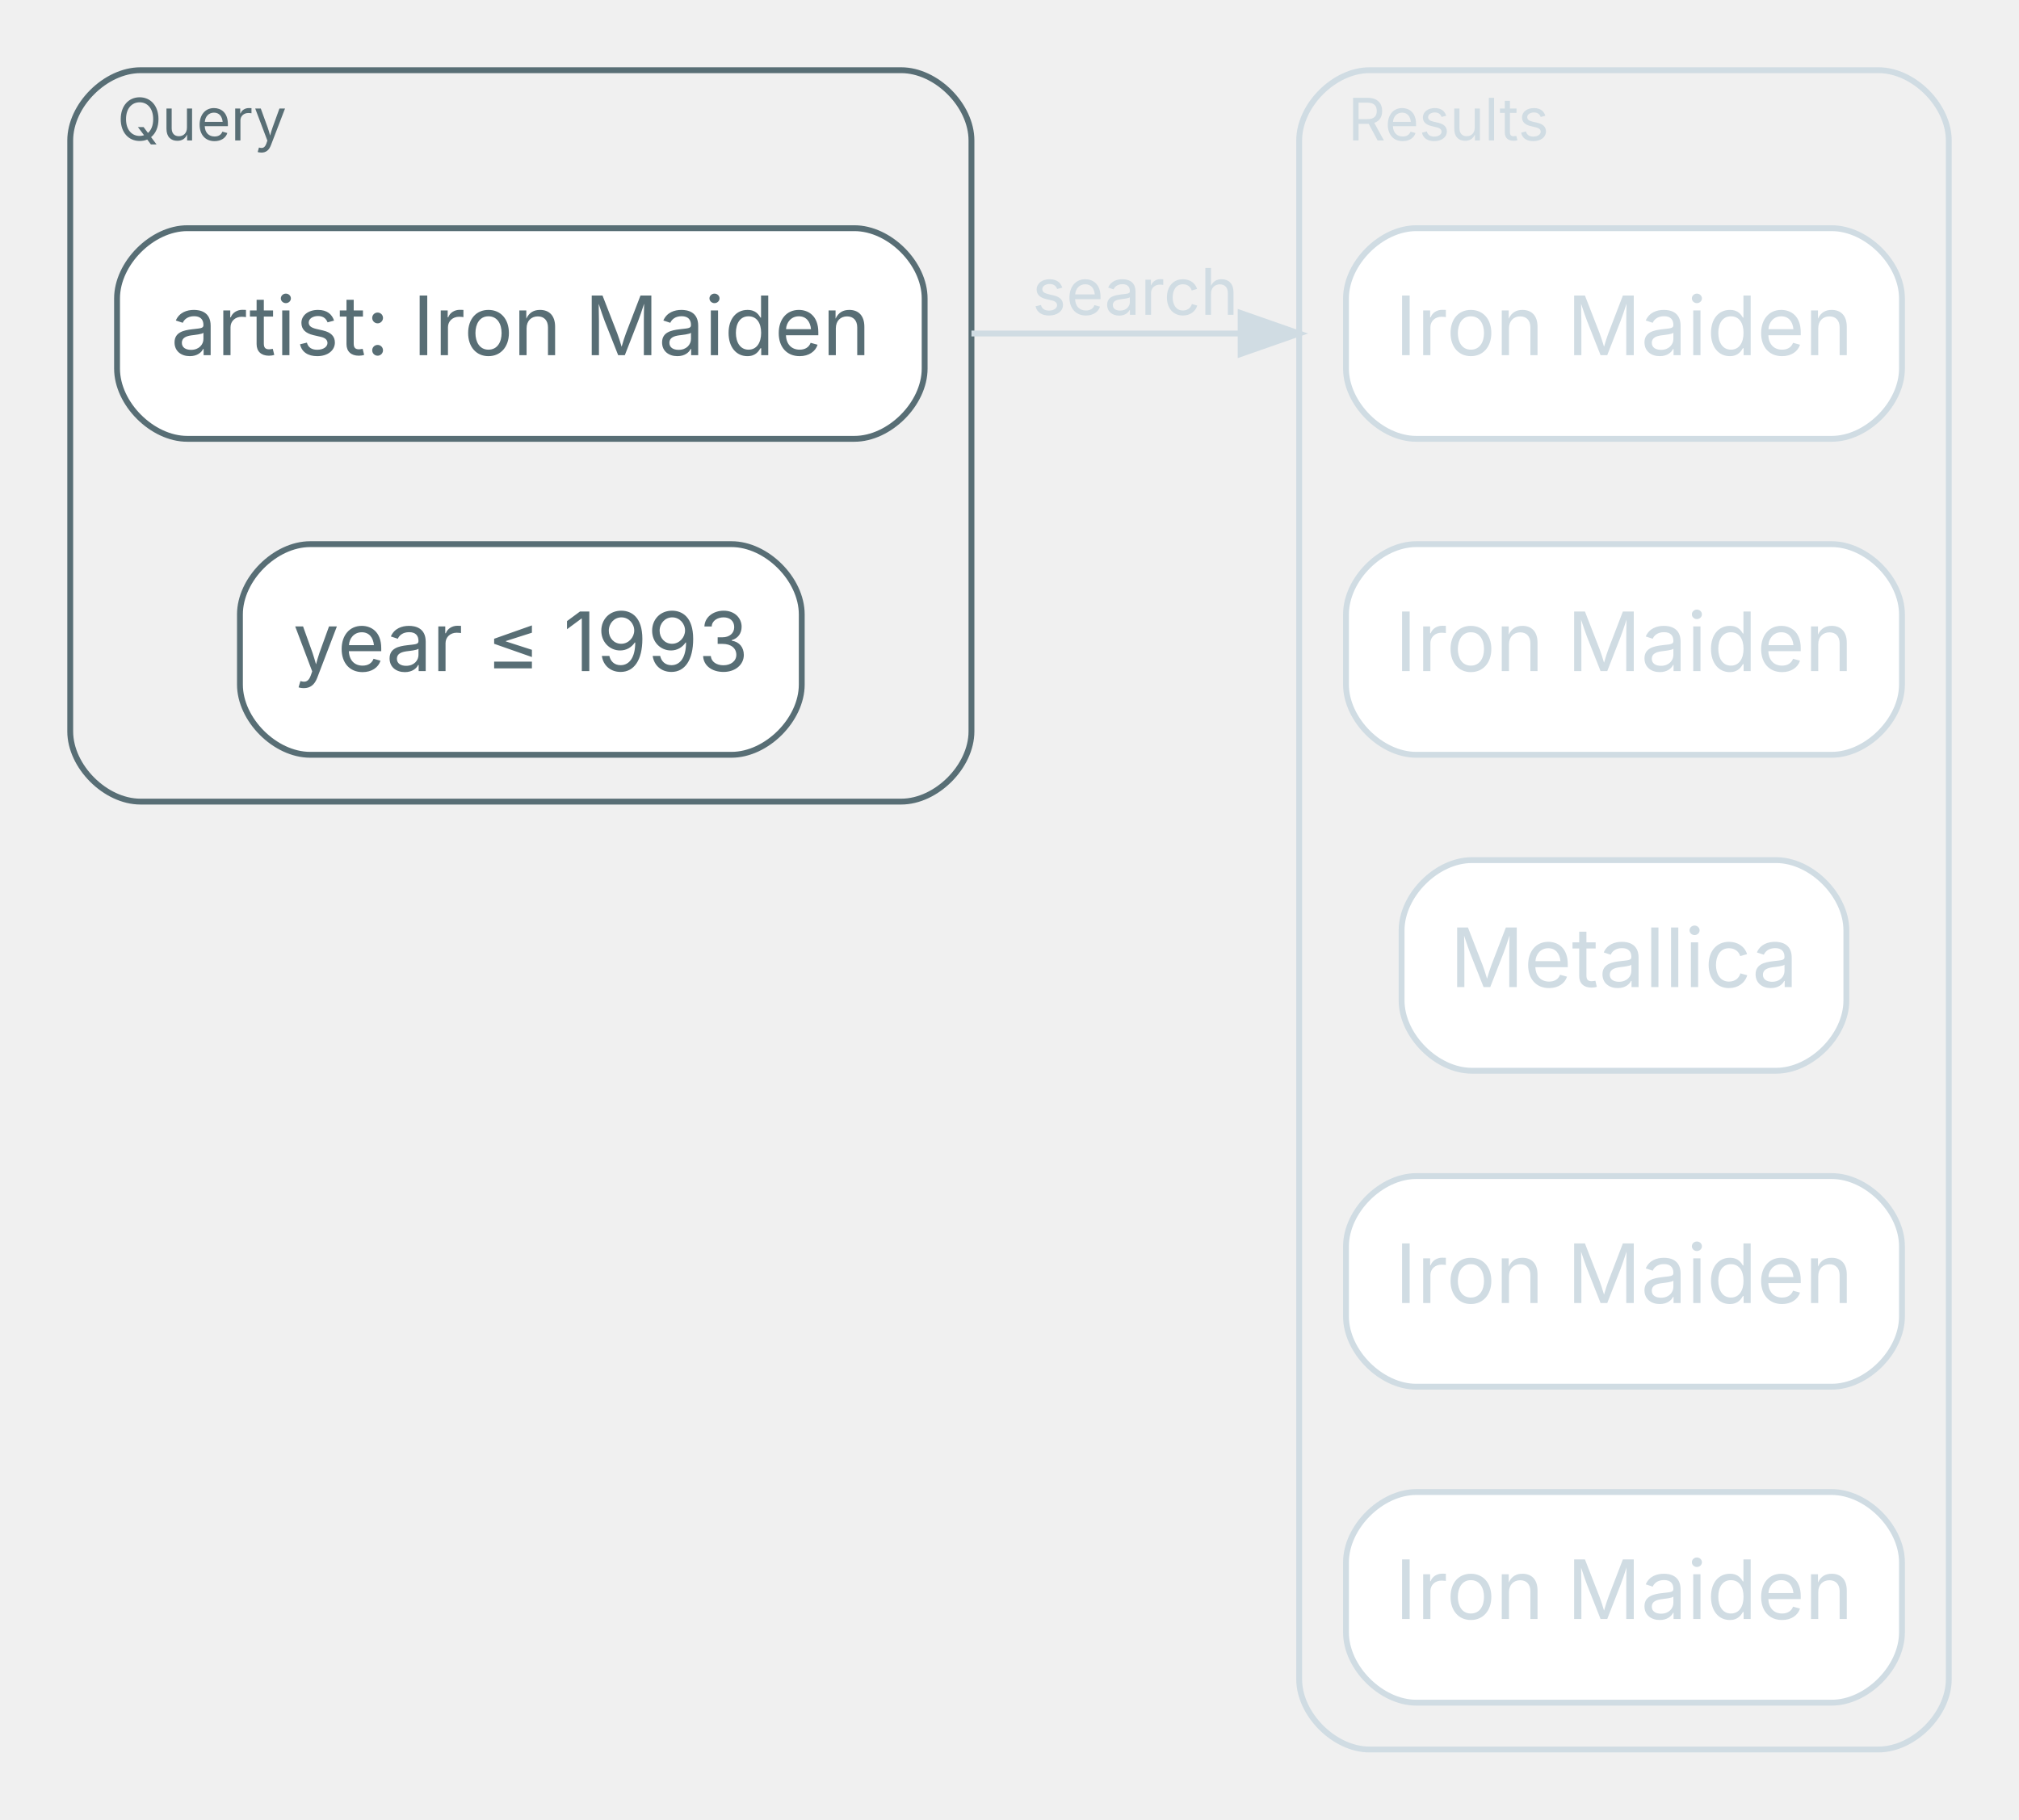
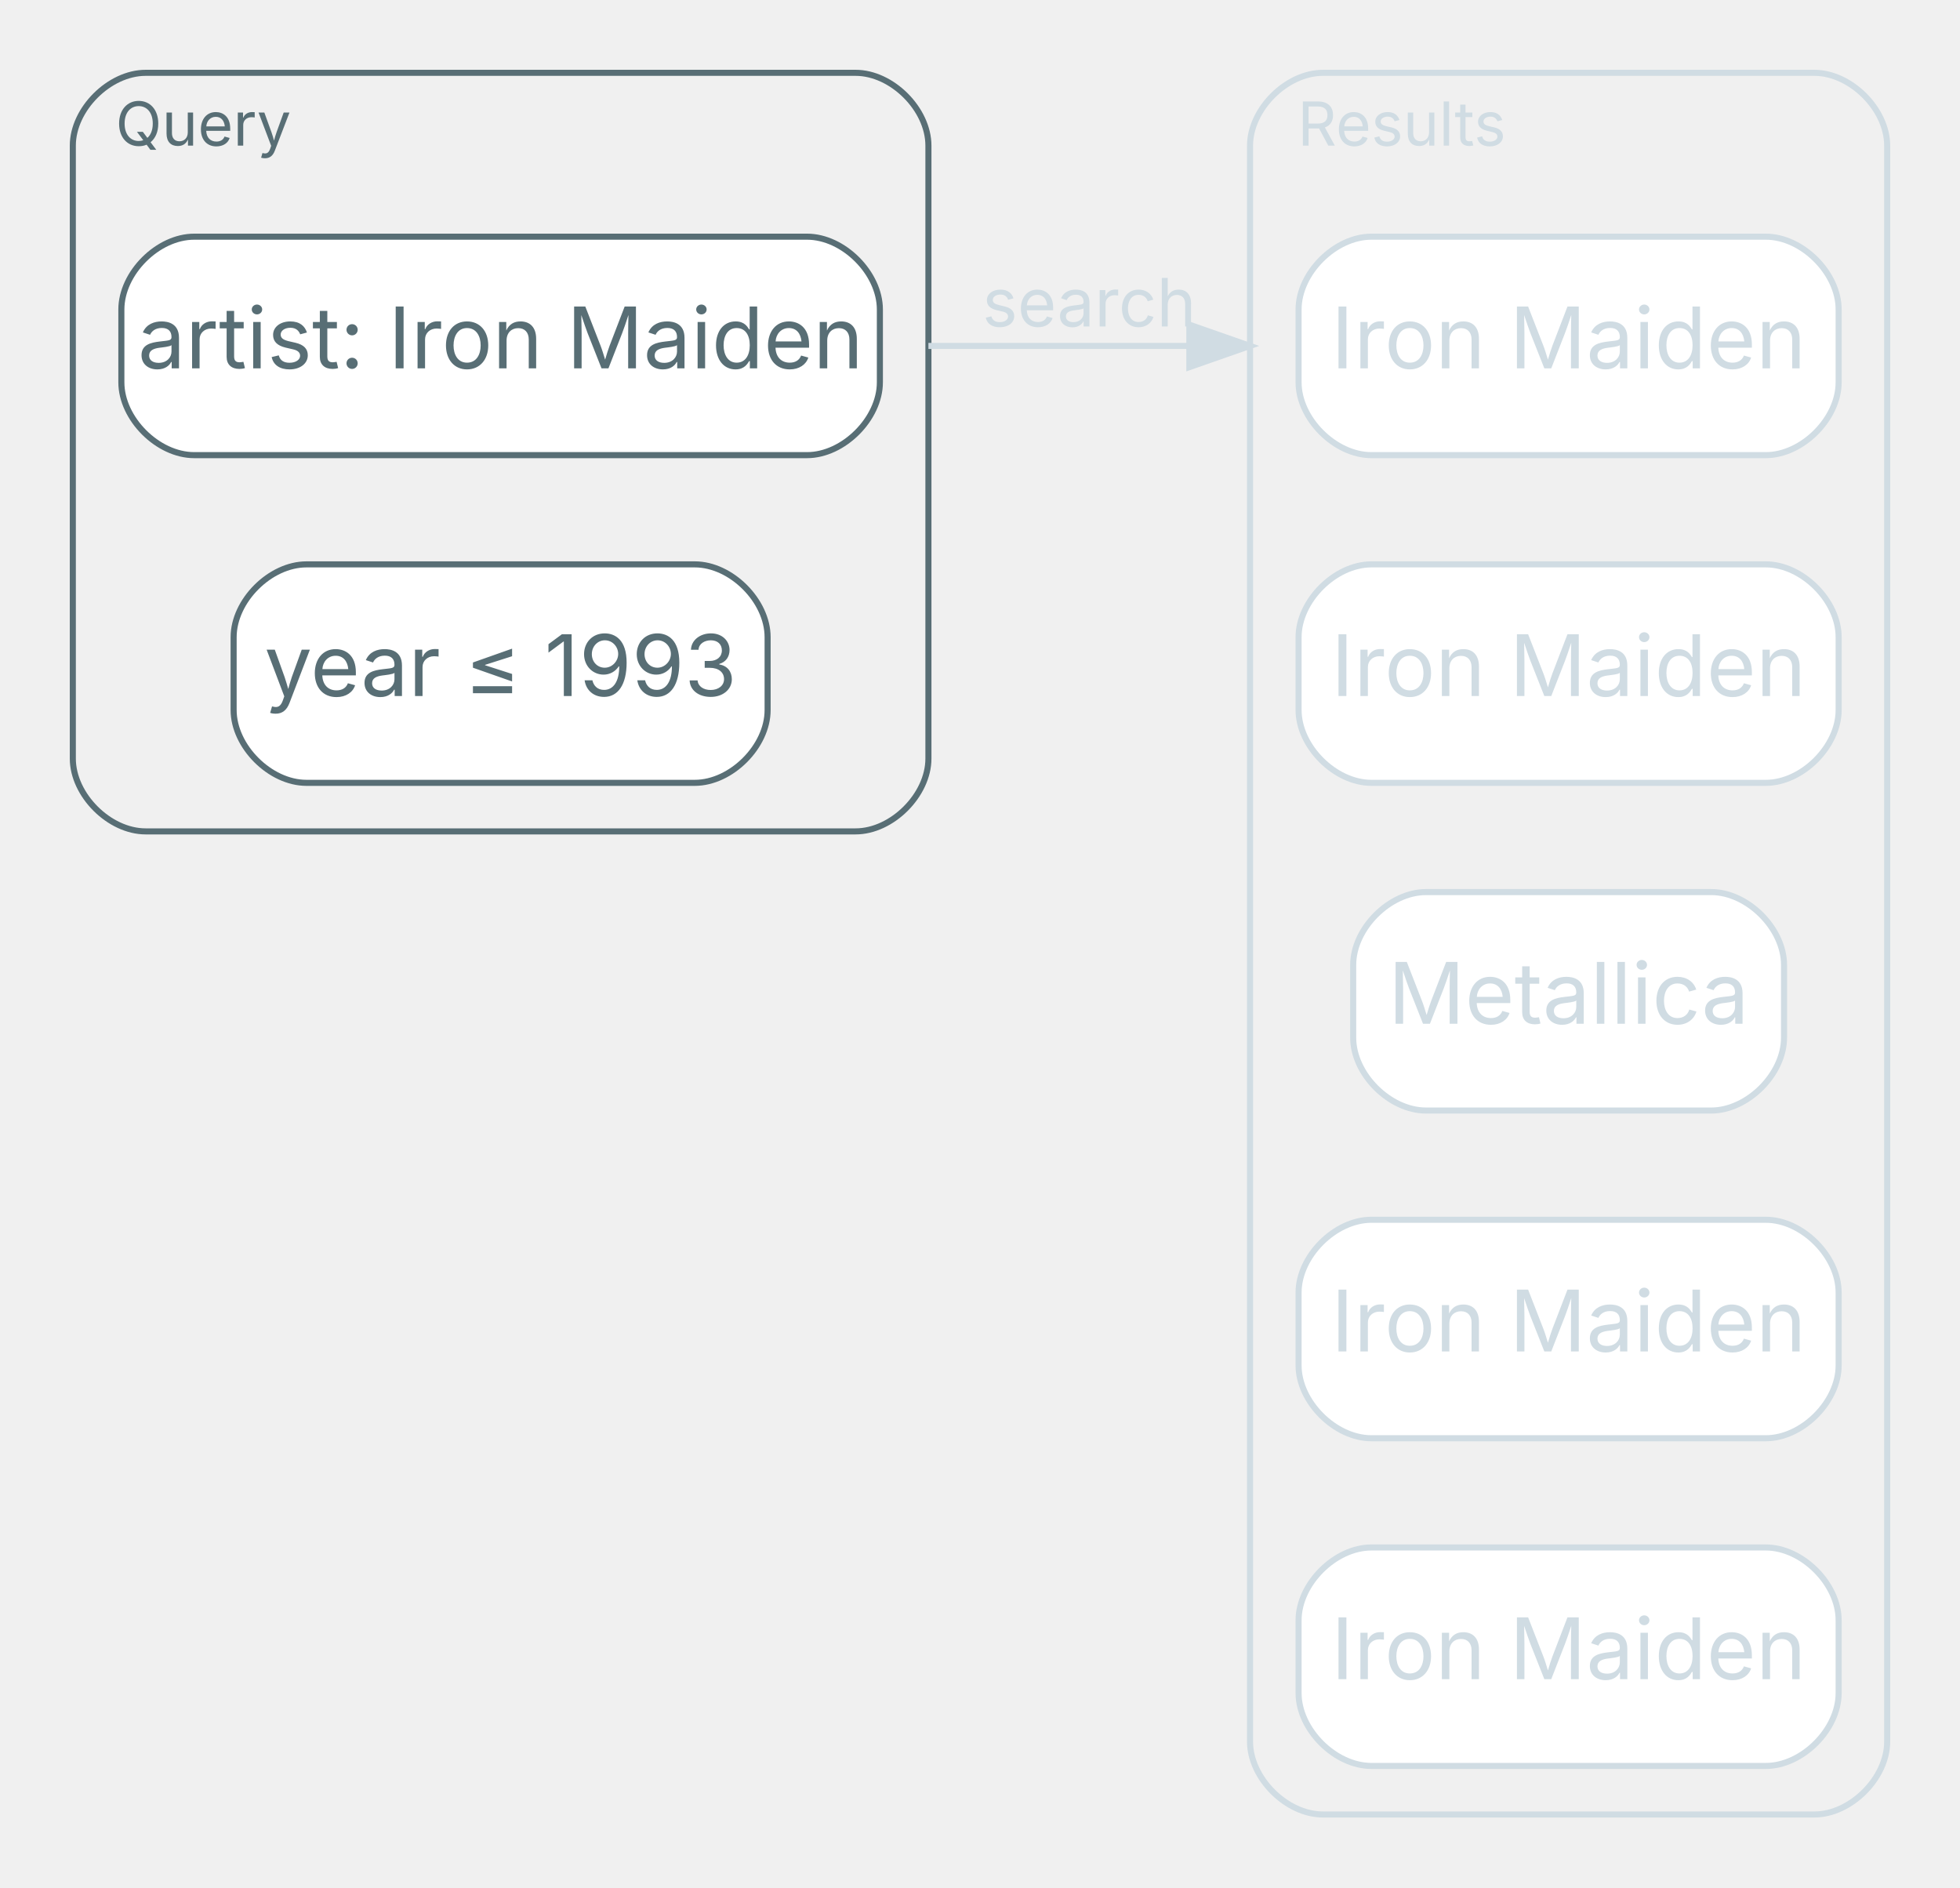
- <svg xmlns="http://www.w3.org/2000/svg" width="345pt" height="311pt" viewBox="0.00 0.00 345.00 311.00">
+ <svg xmlns="http://www.w3.org/2000/svg" width="323pt" height="311pt" viewBox="0.00 0.00 323.00 311.00">
  <g id="graph0" class="graph" transform="scale(1 1) rotate(0) translate(4 307)">
    <g id="clust1" class="cluster rounded">
-       <path fill="transparent" stroke="#586e75" d="M20,-170C20,-170 150,-170 150,-170 156,-170 162,-176 162,-182 162,-182 162,-283 162,-283 162,-289 156,-295 150,-295 150,-295 20,-295 20,-295 14,-295 8,-289 8,-283 8,-283 8,-182 8,-182 8,-176 14,-170 20,-170" />
-       <text text-anchor="middle" x="30.5" y="-283" font-family="Inter,Arial" font-size="10.00" fill="#586e75">Query</text>
+       <path fill="transparent" stroke="#586e75" d="M20,-170C20,-170 137,-170 137,-170 143,-170 149,-176 149,-182 149,-182 149,-283 149,-283 149,-289 143,-295 137,-295 137,-295 20,-295 20,-295 14,-295 8,-289 8,-283 8,-283 8,-182 8,-182 8,-176 14,-170 20,-170" />
+       <text text-anchor="middle" x="29.5" y="-283" font-family="Inter,Arial" font-size="10.00" fill="#586e75">Query</text>
    </g>
    <g id="clust2" class="cluster rounded,disabled">
-       <path fill="transparent" stroke="#d0dce3" d="M230,-8C230,-8 317,-8 317,-8 323,-8 329,-14 329,-20 329,-20 329,-283 329,-283 329,-289 323,-295 317,-295 317,-295 230,-295 230,-295 224,-295 218,-289 218,-283 218,-283 218,-20 218,-20 218,-14 224,-8 230,-8" />
-       <text text-anchor="middle" x="243.5" y="-283" font-family="Inter,Arial" font-size="10.00" fill="#d0dce3">Results</text>
+       <path fill="transparent" stroke="#d0dce3" d="M214,-8C214,-8 295,-8 295,-8 301,-8 307,-14 307,-20 307,-20 307,-283 307,-283 307,-289 301,-295 295,-295 295,-295 214,-295 214,-295 208,-295 202,-289 202,-283 202,-283 202,-20 202,-20 202,-14 208,-8 214,-8" />
+       <text text-anchor="middle" x="227" y="-283" font-family="Inter,Arial" font-size="10.00" fill="#d0dce3">Results</text>
    </g>
    <g id="node1" class="node">
-       <path fill="#ffffff" stroke="#586e75" d="M142,-268C142,-268 28,-268 28,-268 22,-268 16,-262 16,-256 16,-256 16,-244 16,-244 16,-238 22,-232 28,-232 28,-232 142,-232 142,-232 148,-232 154,-238 154,-244 154,-244 154,-256 154,-256 154,-262 148,-268 142,-268" />
-       <text text-anchor="middle" x="85" y="-246.3" font-family="Inter,Arial" font-size="14.00" fill="#586e75">artist: Iron Maiden</text>
+       <path fill="#ffffff" stroke="#586e75" d="M129,-268C129,-268 28,-268 28,-268 22,-268 16,-262 16,-256 16,-256 16,-244 16,-244 16,-238 22,-232 28,-232 28,-232 129,-232 129,-232 135,-232 141,-238 141,-244 141,-244 141,-256 141,-256 141,-262 135,-268 129,-268" />
+       <text text-anchor="middle" x="78.5" y="-246.3" font-family="Inter,Arial" font-size="14.00" fill="#586e75">artist: Iron Maiden</text>
    </g>
    <g id="node3" class="node disabled">
-       <path fill="#ffffff" stroke="#d0dce3" d="M309,-268C309,-268 238,-268 238,-268 232,-268 226,-262 226,-256 226,-256 226,-244 226,-244 226,-238 232,-232 238,-232 238,-232 309,-232 309,-232 315,-232 321,-238 321,-244 321,-244 321,-256 321,-256 321,-262 315,-268 309,-268" />
-       <text text-anchor="middle" x="273.5" y="-246.3" font-family="Inter,Arial" font-size="14.00" fill="#d0dce3">Iron Maiden</text>
+       <path fill="#ffffff" stroke="#d0dce3" d="M287,-268C287,-268 222,-268 222,-268 216,-268 210,-262 210,-256 210,-256 210,-244 210,-244 210,-238 216,-232 222,-232 222,-232 287,-232 287,-232 293,-232 299,-238 299,-244 299,-244 299,-256 299,-256 299,-262 293,-268 287,-268" />
+       <text text-anchor="middle" x="254.5" y="-246.3" font-family="Inter,Arial" font-size="14.00" fill="#d0dce3">Iron Maiden</text>
    </g>
    <g id="edge1" class="edge disabled">
-       <path fill="none" stroke="#d0dce3" d="M162,-250C179.92,-250 198.72,-250 215.62,-250" />
-       <polygon fill="#d0dce3" stroke="#d0dce3" points="208,-253.5 218,-250 208,-246.5 208,-253.5" />
-       <text text-anchor="middle" x="190" y="-253.2" font-family="Inter,Arial" font-size="11.00" fill="#d0dce3">search</text>
+       <path fill="none" stroke="#d0dce3" d="M149,-250C165.94,-250 183.8,-250 199.87,-250" />
+       <polygon fill="#d0dce3" stroke="#d0dce3" points="192,-253.5 202,-250 192,-246.5 192,-253.5" />
+       <text text-anchor="middle" x="175.5" y="-253.2" font-family="Inter,Arial" font-size="11.00" fill="#d0dce3">search</text>
    </g>
    <g id="node2" class="node">
-       <path fill="#ffffff" stroke="#586e75" d="M121,-214C121,-214 49,-214 49,-214 43,-214 37,-208 37,-202 37,-202 37,-190 37,-190 37,-184 43,-178 49,-178 49,-178 121,-178 121,-178 127,-178 133,-184 133,-190 133,-190 133,-202 133,-202 133,-208 127,-214 121,-214" />
-       <text text-anchor="middle" x="85" y="-192.3" font-family="Inter,Arial" font-size="14.00" fill="#586e75">year ≤ 1993</text>
+       <path fill="#ffffff" stroke="#586e75" d="M110.5,-214C110.5,-214 46.5,-214 46.5,-214 40.5,-214 34.5,-208 34.5,-202 34.5,-202 34.5,-190 34.5,-190 34.5,-184 40.5,-178 46.5,-178 46.5,-178 110.5,-178 110.5,-178 116.5,-178 122.5,-184 122.5,-190 122.5,-190 122.5,-202 122.5,-202 122.5,-208 116.5,-214 110.5,-214" />
+       <text text-anchor="middle" x="78.5" y="-192.3" font-family="Inter,Arial" font-size="14.00" fill="#586e75">year ≤ 1993</text>
    </g>
    <g id="node4" class="node disabled">
-       <path fill="#ffffff" stroke="#d0dce3" d="M309,-214C309,-214 238,-214 238,-214 232,-214 226,-208 226,-202 226,-202 226,-190 226,-190 226,-184 232,-178 238,-178 238,-178 309,-178 309,-178 315,-178 321,-184 321,-190 321,-190 321,-202 321,-202 321,-208 315,-214 309,-214" />
-       <text text-anchor="middle" x="273.5" y="-192.3" font-family="Inter,Arial" font-size="14.00" fill="#d0dce3">Iron Maiden</text>
+       <path fill="#ffffff" stroke="#d0dce3" d="M287,-214C287,-214 222,-214 222,-214 216,-214 210,-208 210,-202 210,-202 210,-190 210,-190 210,-184 216,-178 222,-178 222,-178 287,-178 287,-178 293,-178 299,-184 299,-190 299,-190 299,-202 299,-202 299,-208 293,-214 287,-214" />
+       <text text-anchor="middle" x="254.5" y="-192.3" font-family="Inter,Arial" font-size="14.00" fill="#d0dce3">Iron Maiden</text>
    </g>
    <g id="node5" class="node disabled">
-       <path fill="#ffffff" stroke="#d0dce3" d="M299.5,-160C299.5,-160 247.5,-160 247.5,-160 241.5,-160 235.5,-154 235.5,-148 235.5,-148 235.5,-136 235.5,-136 235.5,-130 241.5,-124 247.5,-124 247.5,-124 299.5,-124 299.5,-124 305.5,-124 311.5,-130 311.5,-136 311.5,-136 311.5,-148 311.5,-148 311.5,-154 305.5,-160 299.5,-160" />
-       <text text-anchor="middle" x="273.5" y="-138.3" font-family="Inter,Arial" font-size="14.00" fill="#d0dce3">Metallica</text>
+       <path fill="#ffffff" stroke="#d0dce3" d="M278,-160C278,-160 231,-160 231,-160 225,-160 219,-154 219,-148 219,-148 219,-136 219,-136 219,-130 225,-124 231,-124 231,-124 278,-124 278,-124 284,-124 290,-130 290,-136 290,-136 290,-148 290,-148 290,-154 284,-160 278,-160" />
+       <text text-anchor="middle" x="254.5" y="-138.3" font-family="Inter,Arial" font-size="14.00" fill="#d0dce3">Metallica</text>
    </g>
    <g id="node6" class="node disabled">
-       <path fill="#ffffff" stroke="#d0dce3" d="M309,-106C309,-106 238,-106 238,-106 232,-106 226,-100 226,-94 226,-94 226,-82 226,-82 226,-76 232,-70 238,-70 238,-70 309,-70 309,-70 315,-70 321,-76 321,-82 321,-82 321,-94 321,-94 321,-100 315,-106 309,-106" />
-       <text text-anchor="middle" x="273.5" y="-84.3" font-family="Inter,Arial" font-size="14.00" fill="#d0dce3">Iron Maiden</text>
+       <path fill="#ffffff" stroke="#d0dce3" d="M287,-106C287,-106 222,-106 222,-106 216,-106 210,-100 210,-94 210,-94 210,-82 210,-82 210,-76 216,-70 222,-70 222,-70 287,-70 287,-70 293,-70 299,-76 299,-82 299,-82 299,-94 299,-94 299,-100 293,-106 287,-106" />
+       <text text-anchor="middle" x="254.5" y="-84.3" font-family="Inter,Arial" font-size="14.00" fill="#d0dce3">Iron Maiden</text>
    </g>
    <g id="node7" class="node disabled">
-       <path fill="#ffffff" stroke="#d0dce3" d="M309,-52C309,-52 238,-52 238,-52 232,-52 226,-46 226,-40 226,-40 226,-28 226,-28 226,-22 232,-16 238,-16 238,-16 309,-16 309,-16 315,-16 321,-22 321,-28 321,-28 321,-40 321,-40 321,-46 315,-52 309,-52" />
-       <text text-anchor="middle" x="273.5" y="-30.3" font-family="Inter,Arial" font-size="14.00" fill="#d0dce3">Iron Maiden</text>
+       <path fill="#ffffff" stroke="#d0dce3" d="M287,-52C287,-52 222,-52 222,-52 216,-52 210,-46 210,-40 210,-40 210,-28 210,-28 210,-22 216,-16 222,-16 222,-16 287,-16 287,-16 293,-16 299,-22 299,-28 299,-28 299,-40 299,-40 299,-46 293,-52 287,-52" />
+       <text text-anchor="middle" x="254.5" y="-30.3" font-family="Inter,Arial" font-size="14.00" fill="#d0dce3">Iron Maiden</text>
    </g>
  </g>
</svg>
